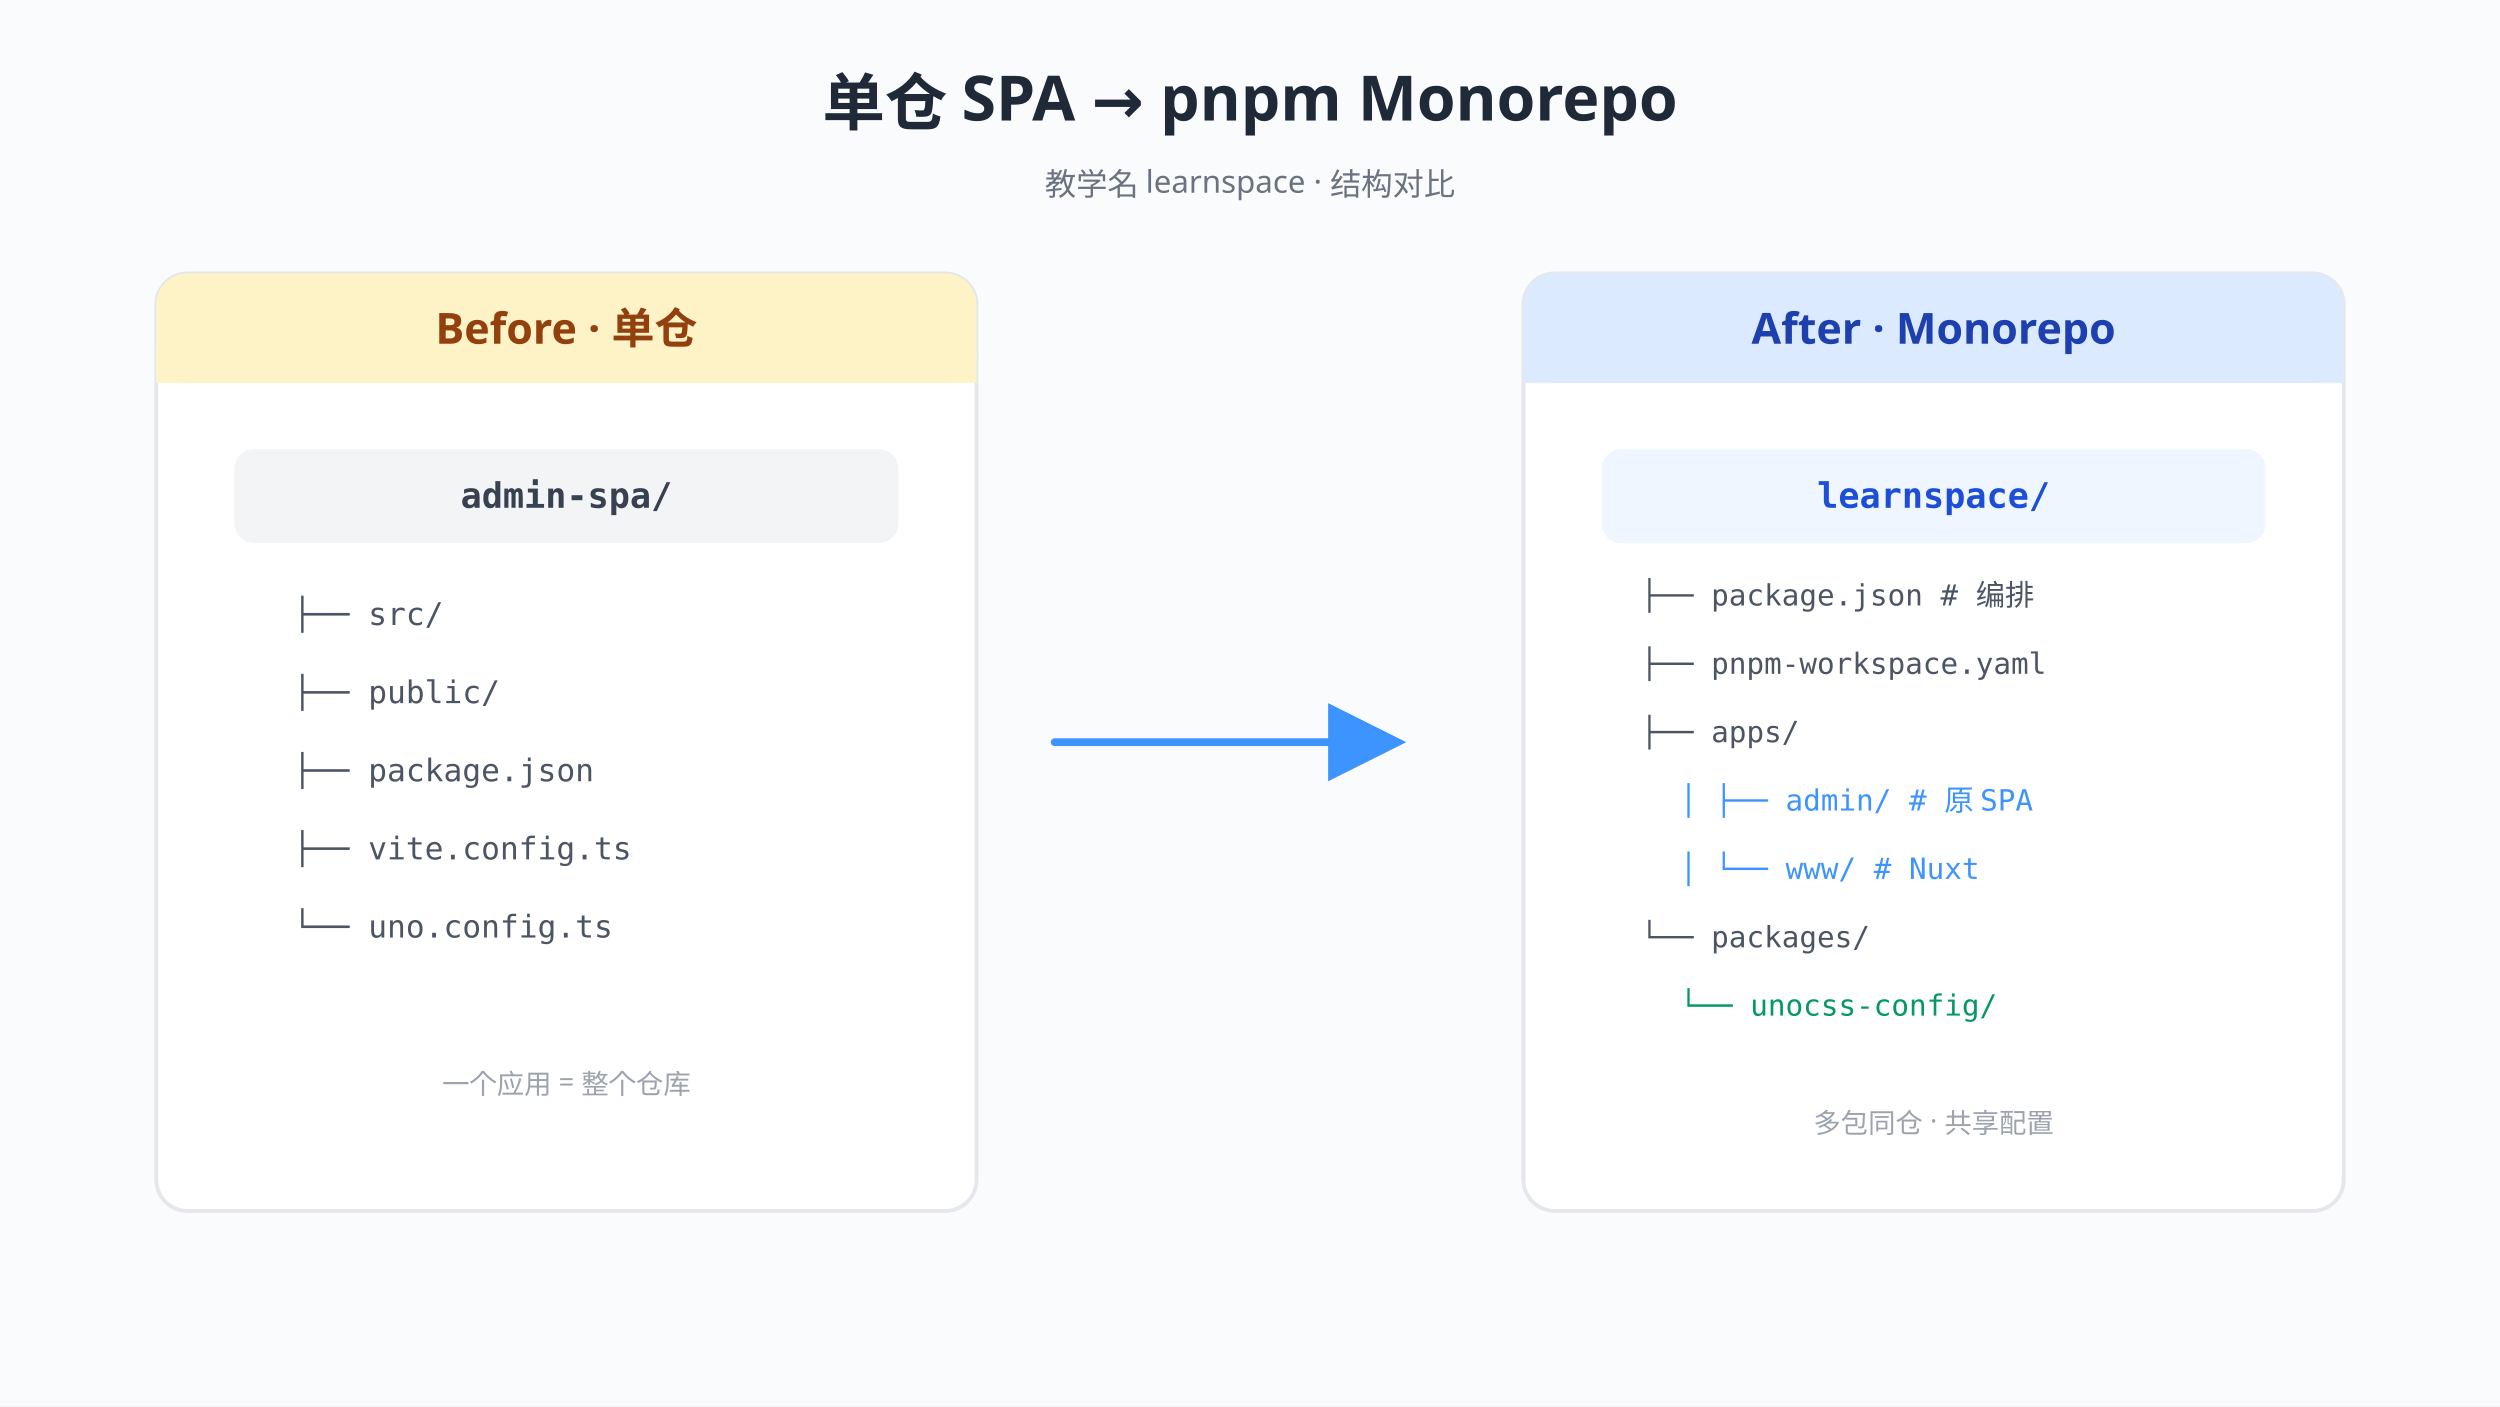
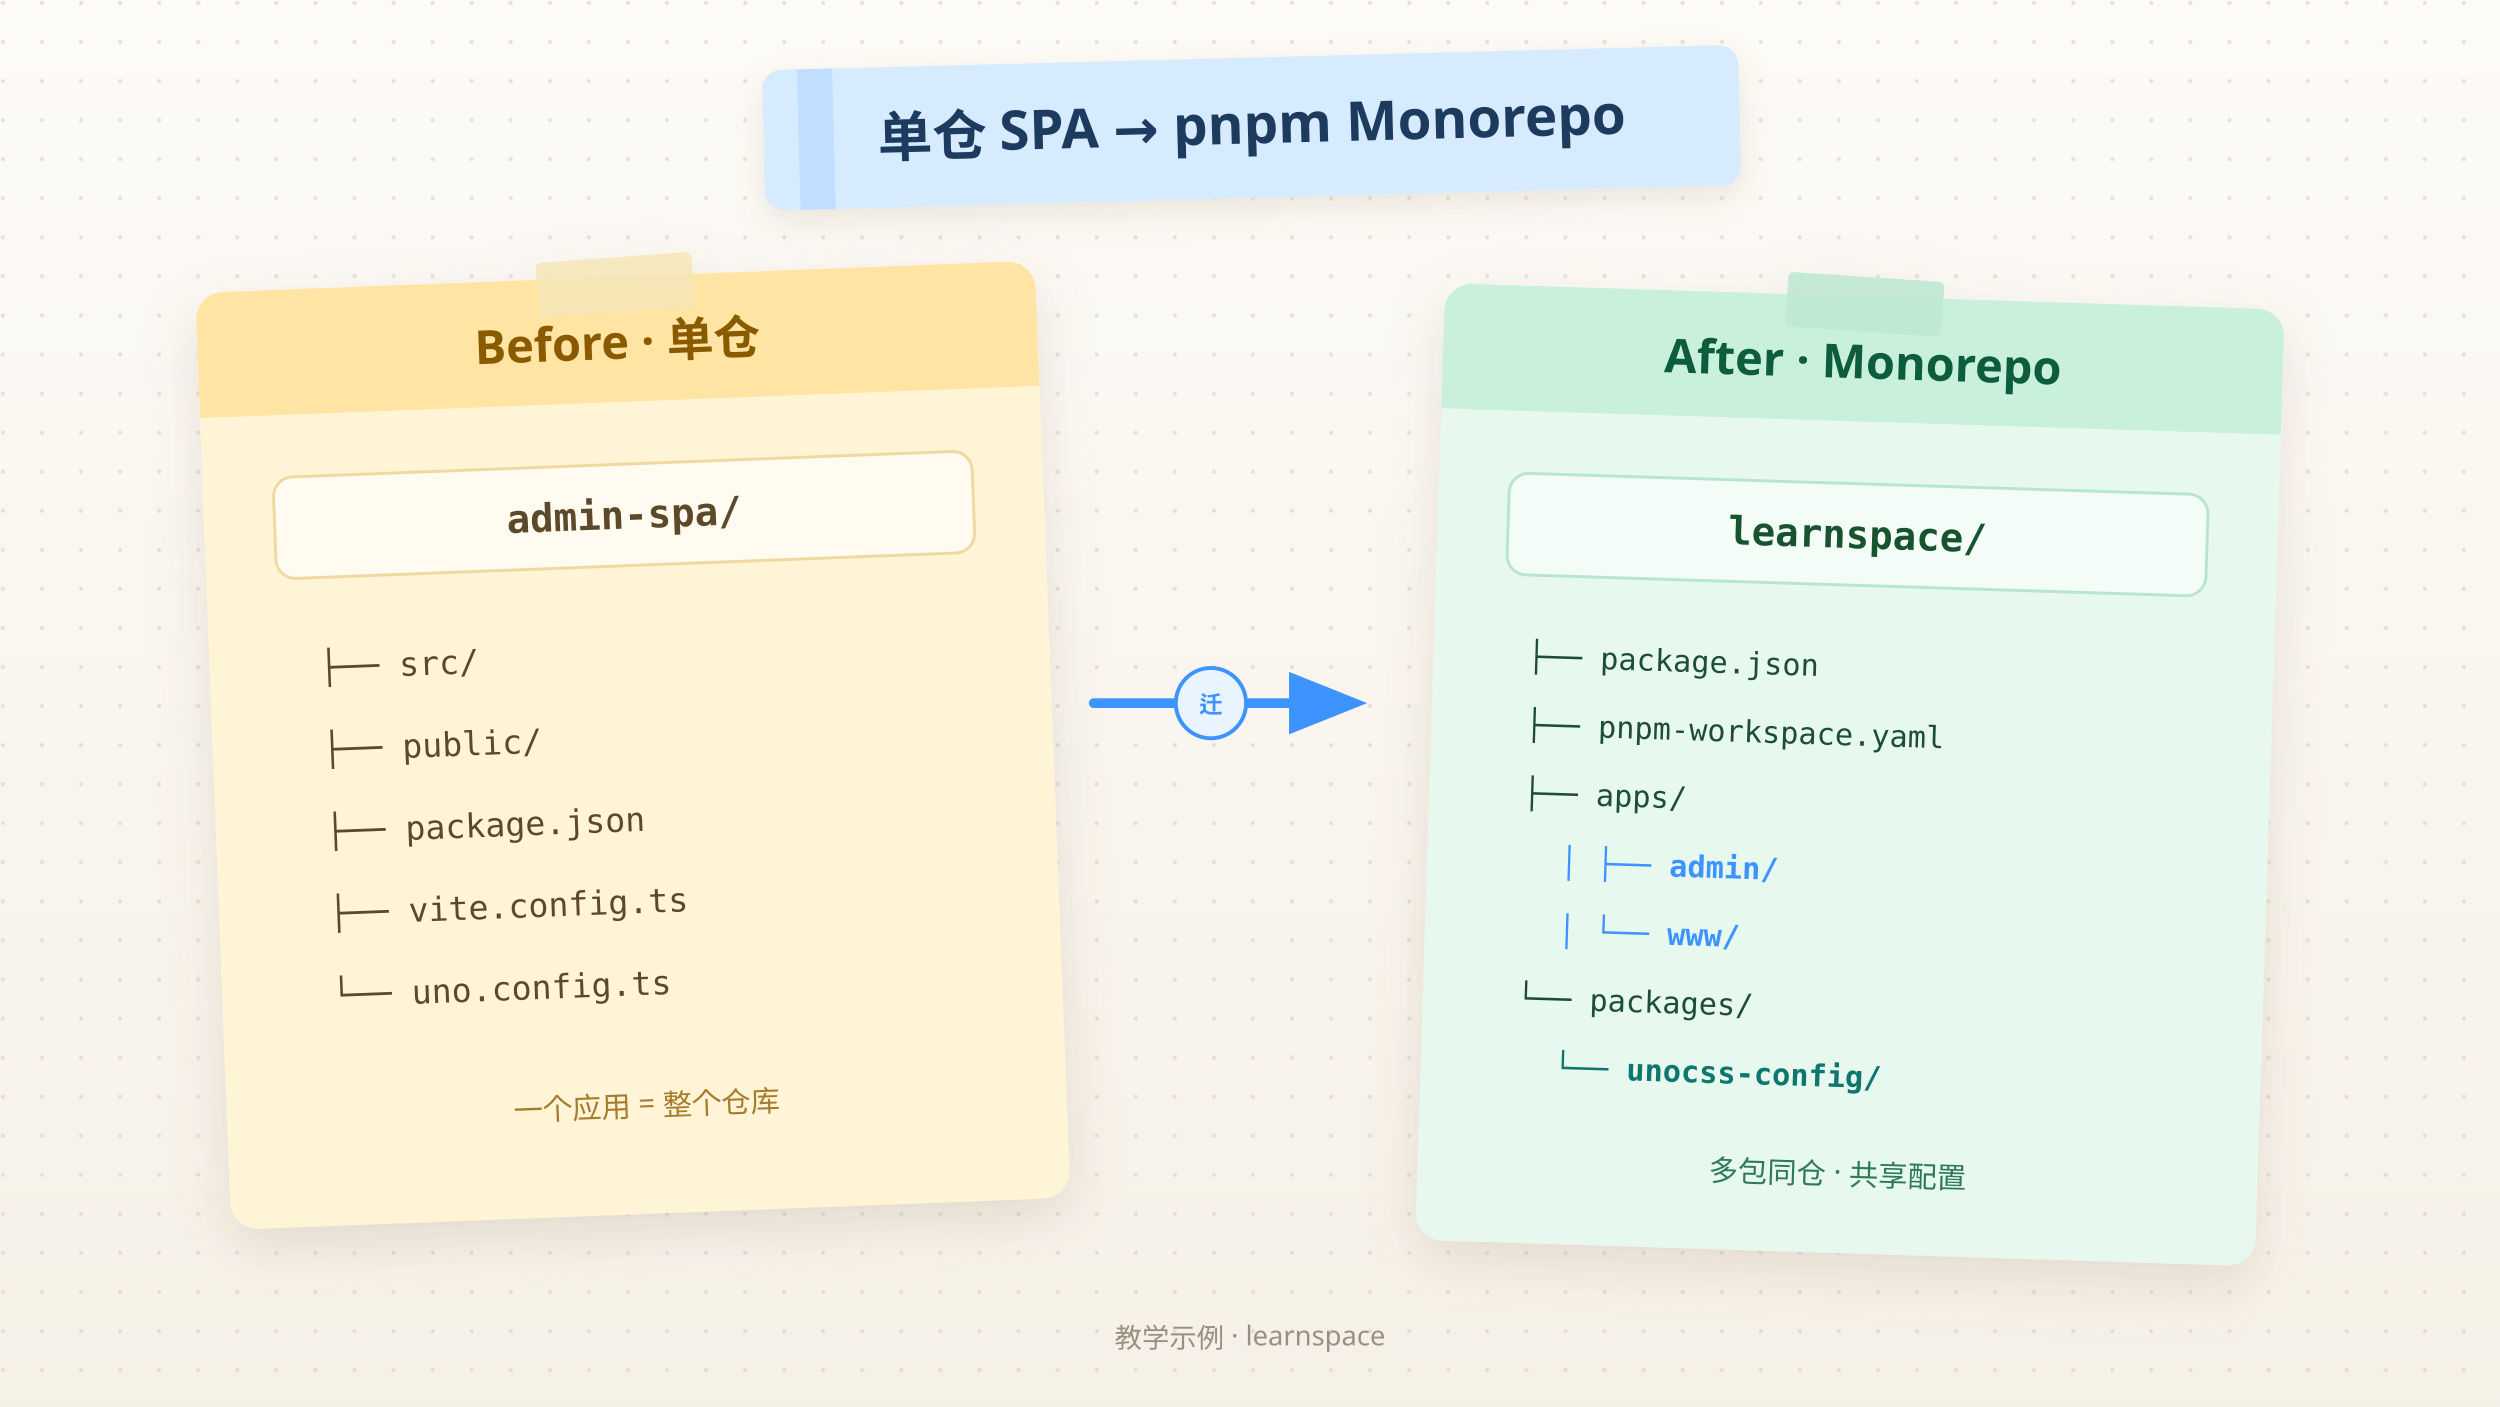
- <svg xmlns="http://www.w3.org/2000/svg" width="1280" height="720" viewBox="0 0 1280 720" fill="none">
-   <rect width="1280" height="720" fill="#FAFBFC" />
-   <text x="640" y="64" text-anchor="middle" font-family="system-ui,sans-serif" font-size="32" font-weight="700" fill="#1F2937">单仓 SPA → pnpm Monorepo</text>
-   <text x="640" y="100" text-anchor="middle" font-family="system-ui,sans-serif" font-size="16" fill="#6B7280">教学名 learnspace · 结构对比</text>
-   <rect x="80" y="140" width="420" height="480" rx="16" fill="#fff" stroke="#E5E7EB" stroke-width="2" />
-   <rect x="80" y="140" width="420" height="56" rx="16" fill="#FEF3C7" />
-   <rect x="80" y="180" width="420" height="16" fill="#FEF3C7" />
-   <text x="290" y="176" text-anchor="middle" font-family="system-ui,sans-serif" font-size="22" font-weight="700" fill="#92400E">Before · 单仓</text>
-   <rect x="120" y="230" width="340" height="48" rx="10" fill="#F3F4F6" />
-   <text x="290" y="260" text-anchor="middle" font-family="ui-monospace,monospace" font-size="18" font-weight="600" fill="#374151">admin-spa/</text>
-   <g font-family="ui-monospace,monospace" font-size="16" fill="#4B5563">
-     <text x="150" y="320">├── src/</text>
-     <text x="150" y="360">├── public/</text>
-     <text x="150" y="400">├── package.json</text>
-     <text x="150" y="440">├── vite.config.ts</text>
-     <text x="150" y="480">└── uno.config.ts</text>
+ <svg xmlns="http://www.w3.org/2000/svg" width="1280" height="720" viewBox="0 0 1280 720">
+   <defs>
+     <pattern id="dots" width="20" height="20" patternUnits="userSpaceOnUse">
+       <circle cx="1.5" cy="1.5" r="1.1" fill="#D6D0C4" opacity="0.55" />
+     </pattern>
+     <filter id="soft" x="-20%" y="-20%" width="140%" height="140%">
+       <feDropShadow dx="0" dy="10" stdDeviation="14" flood-color="#8B7355" flood-opacity="0.18" />
+     </filter>
+     <filter id="soft2" x="-20%" y="-20%" width="140%" height="140%">
+       <feDropShadow dx="0" dy="6" stdDeviation="8" flood-color="#8B7355" flood-opacity="0.16" />
+     </filter>
+     <linearGradient id="paper" x1="0" y1="0" x2="0" y2="1">
+       <stop offset="0%" stop-color="#FDFBF7" />
+       <stop offset="100%" stop-color="#F6F1E7" />
+     </linearGradient>
+   </defs>
+   <rect width="1280" height="720" fill="url(#paper)" />
+   <rect width="1280" height="720" fill="url(#dots)" />
+   <g filter="url(#soft2)" transform="translate(390 36) rotate(-1.5)">
+     <rect width="500" height="72" rx="10" fill="#D7EBFF" />
+     <rect x="18" y="0" width="18" height="72" fill="#B7D9FF" opacity="0.7" />
+     <text x="250" y="46" text-anchor="middle" font-family="PingFang SC, Hiragino Sans GB, Microsoft YaHei, sans-serif" font-size="28" font-weight="700" fill="#1E3A5F">单仓 SPA → pnpm Monorepo</text>
  </g>
-   <text x="290" y="560" text-anchor="middle" font-family="system-ui,sans-serif" font-size="14" fill="#9CA3AF">一个应用 = 整个仓库</text>
-   <path d="M540 380 H700" stroke="#3E94FF" stroke-width="4" stroke-linecap="round" />
-   <path d="M680 360 L720 380 L680 400" fill="#3E94FF" />
-   <rect x="780" y="140" width="420" height="480" rx="16" fill="#fff" stroke="#E5E7EB" stroke-width="2" />
-   <rect x="780" y="140" width="420" height="56" rx="16" fill="#DBEAFE" />
-   <rect x="780" y="180" width="420" height="16" fill="#DBEAFE" />
-   <text x="990" y="176" text-anchor="middle" font-family="system-ui,sans-serif" font-size="22" font-weight="700" fill="#1E40AF">After · Monorepo</text>
-   <rect x="820" y="230" width="340" height="48" rx="10" fill="#EFF6FF" />
-   <text x="990" y="260" text-anchor="middle" font-family="ui-monospace,monospace" font-size="18" font-weight="600" fill="#1D4ED8">learnspace/</text>
-   <g font-family="ui-monospace,monospace" font-size="15" fill="#4B5563">
-     <text x="840" y="310">├── package.json          # 编排</text>
-     <text x="840" y="345">├── pnpm-workspace.yaml</text>
-     <text x="840" y="380">├── apps/</text>
-     <text x="860" y="415" fill="#3E94FF">│   ├── admin/   # 原 SPA</text>
-     <text x="860" y="450" fill="#3E94FF">│   └── www/     # Nuxt</text>
-     <text x="840" y="485">└── packages/</text>
-     <text x="860" y="520" fill="#059669">    └── unocss-config/</text>
+   <g filter="url(#soft)" transform="translate(100 150) rotate(-2.2)">
+     <rect width="430" height="480" rx="14" fill="#FFF4D6" />
+     <rect x="0" y="0" width="430" height="64" rx="14" fill="#FFE4A3" />
+     <rect x="0" y="50" width="430" height="14" fill="#FFE4A3" />
+     <rect x="175" y="-10" width="80" height="28" rx="3" fill="#F5E6B8" opacity="0.85" transform="rotate(-2 215 4)" />
+     <text x="215" y="42" text-anchor="middle" font-family="PingFang SC, Hiragino Sans GB, Microsoft YaHei, sans-serif" font-size="24" font-weight="700" fill="#8A5A00">Before · 单仓</text>
+     <rect x="36" y="96" width="358" height="52" rx="10" fill="#FFFBF0" stroke="#F0D9A0" stroke-width="1.5" />
+     <text x="215" y="129" text-anchor="middle" font-family="ui-monospace, SFMono-Regular, Menlo, monospace" font-size="20" font-weight="700" fill="#5C4A2A">admin-spa/</text>
+     <g font-family="ui-monospace, SFMono-Regular, Menlo, monospace" font-size="17" fill="#5C4A2A">
+       <text x="56" y="200">├── src/</text>
+       <text x="56" y="242">├── public/</text>
+       <text x="56" y="284">├── package.json</text>
+       <text x="56" y="326">├── vite.config.ts</text>
+       <text x="56" y="368">└── uno.config.ts</text>
+     </g>
+     <text x="215" y="430" text-anchor="middle" font-family="PingFang SC, Hiragino Sans GB, Microsoft YaHei, sans-serif" font-size="15" fill="#A67C2D">一个应用 = 整个仓库</text>
  </g>
-   <text x="990" y="580" text-anchor="middle" font-family="system-ui,sans-serif" font-size="14" fill="#9CA3AF">多包同仓 · 共享配置</text>
+   <g transform="translate(560 360)">
+     <path d="M0 0 H120" stroke="#3E94FF" stroke-width="5" stroke-linecap="round" />
+     <path d="M100 -16 L140 0 L100 16 Z" fill="#3E94FF" />
+     <circle cx="60" cy="0" r="18" fill="#EAF4FF" stroke="#3E94FF" stroke-width="2" />
+     <text x="60" y="5" text-anchor="middle" font-family="PingFang SC, sans-serif" font-size="12" font-weight="700" fill="#3E94FF">迁</text>
+   </g>
+   <g filter="url(#soft)" transform="translate(740 145) rotate(1.8)">
+     <rect width="430" height="490" rx="14" fill="#E7F8EF" />
+     <rect x="0" y="0" width="430" height="64" rx="14" fill="#C8F0DB" />
+     <rect x="0" y="50" width="430" height="14" fill="#C8F0DB" />
+     <rect x="175" y="-10" width="80" height="28" rx="3" fill="#BFE8D2" opacity="0.9" transform="rotate(2 215 4)" />
+     <text x="215" y="42" text-anchor="middle" font-family="PingFang SC, Hiragino Sans GB, Microsoft YaHei, sans-serif" font-size="24" font-weight="700" fill="#0F5C3A">After · Monorepo</text>
+     <rect x="36" y="96" width="358" height="52" rx="10" fill="#F4FCF8" stroke="#B7E6CC" stroke-width="1.5" />
+     <text x="215" y="129" text-anchor="middle" font-family="ui-monospace, SFMono-Regular, Menlo, monospace" font-size="20" font-weight="700" fill="#14532D">learnspace/</text>
+     <g font-family="ui-monospace, SFMono-Regular, Menlo, monospace" font-size="15.5" fill="#1F4D36">
+       <text x="48" y="195">├── package.json</text>
+       <text x="48" y="230">├── pnpm-workspace.yaml</text>
+       <text x="48" y="265">├── apps/</text>
+       <text x="68" y="300" fill="#3E94FF" font-weight="700">│  ├── admin/</text>
+       <text x="68" y="335" fill="#3E94FF" font-weight="700">│  └── www/</text>
+       <text x="48" y="370">└── packages/</text>
+       <text x="68" y="405" fill="#0F766E" font-weight="700">   └── unocss-config/</text>
+     </g>
+     <text x="215" y="455" text-anchor="middle" font-family="PingFang SC, Hiragino Sans GB, Microsoft YaHei, sans-serif" font-size="15" fill="#2F7A56">多包同仓 · 共享配置</text>
+   </g>
+   <text x="640" y="690" text-anchor="middle" font-family="PingFang SC, Hiragino Sans GB, Microsoft YaHei, sans-serif" font-size="14" fill="#9A9080">教学示例 · learnspace</text>
</svg>
